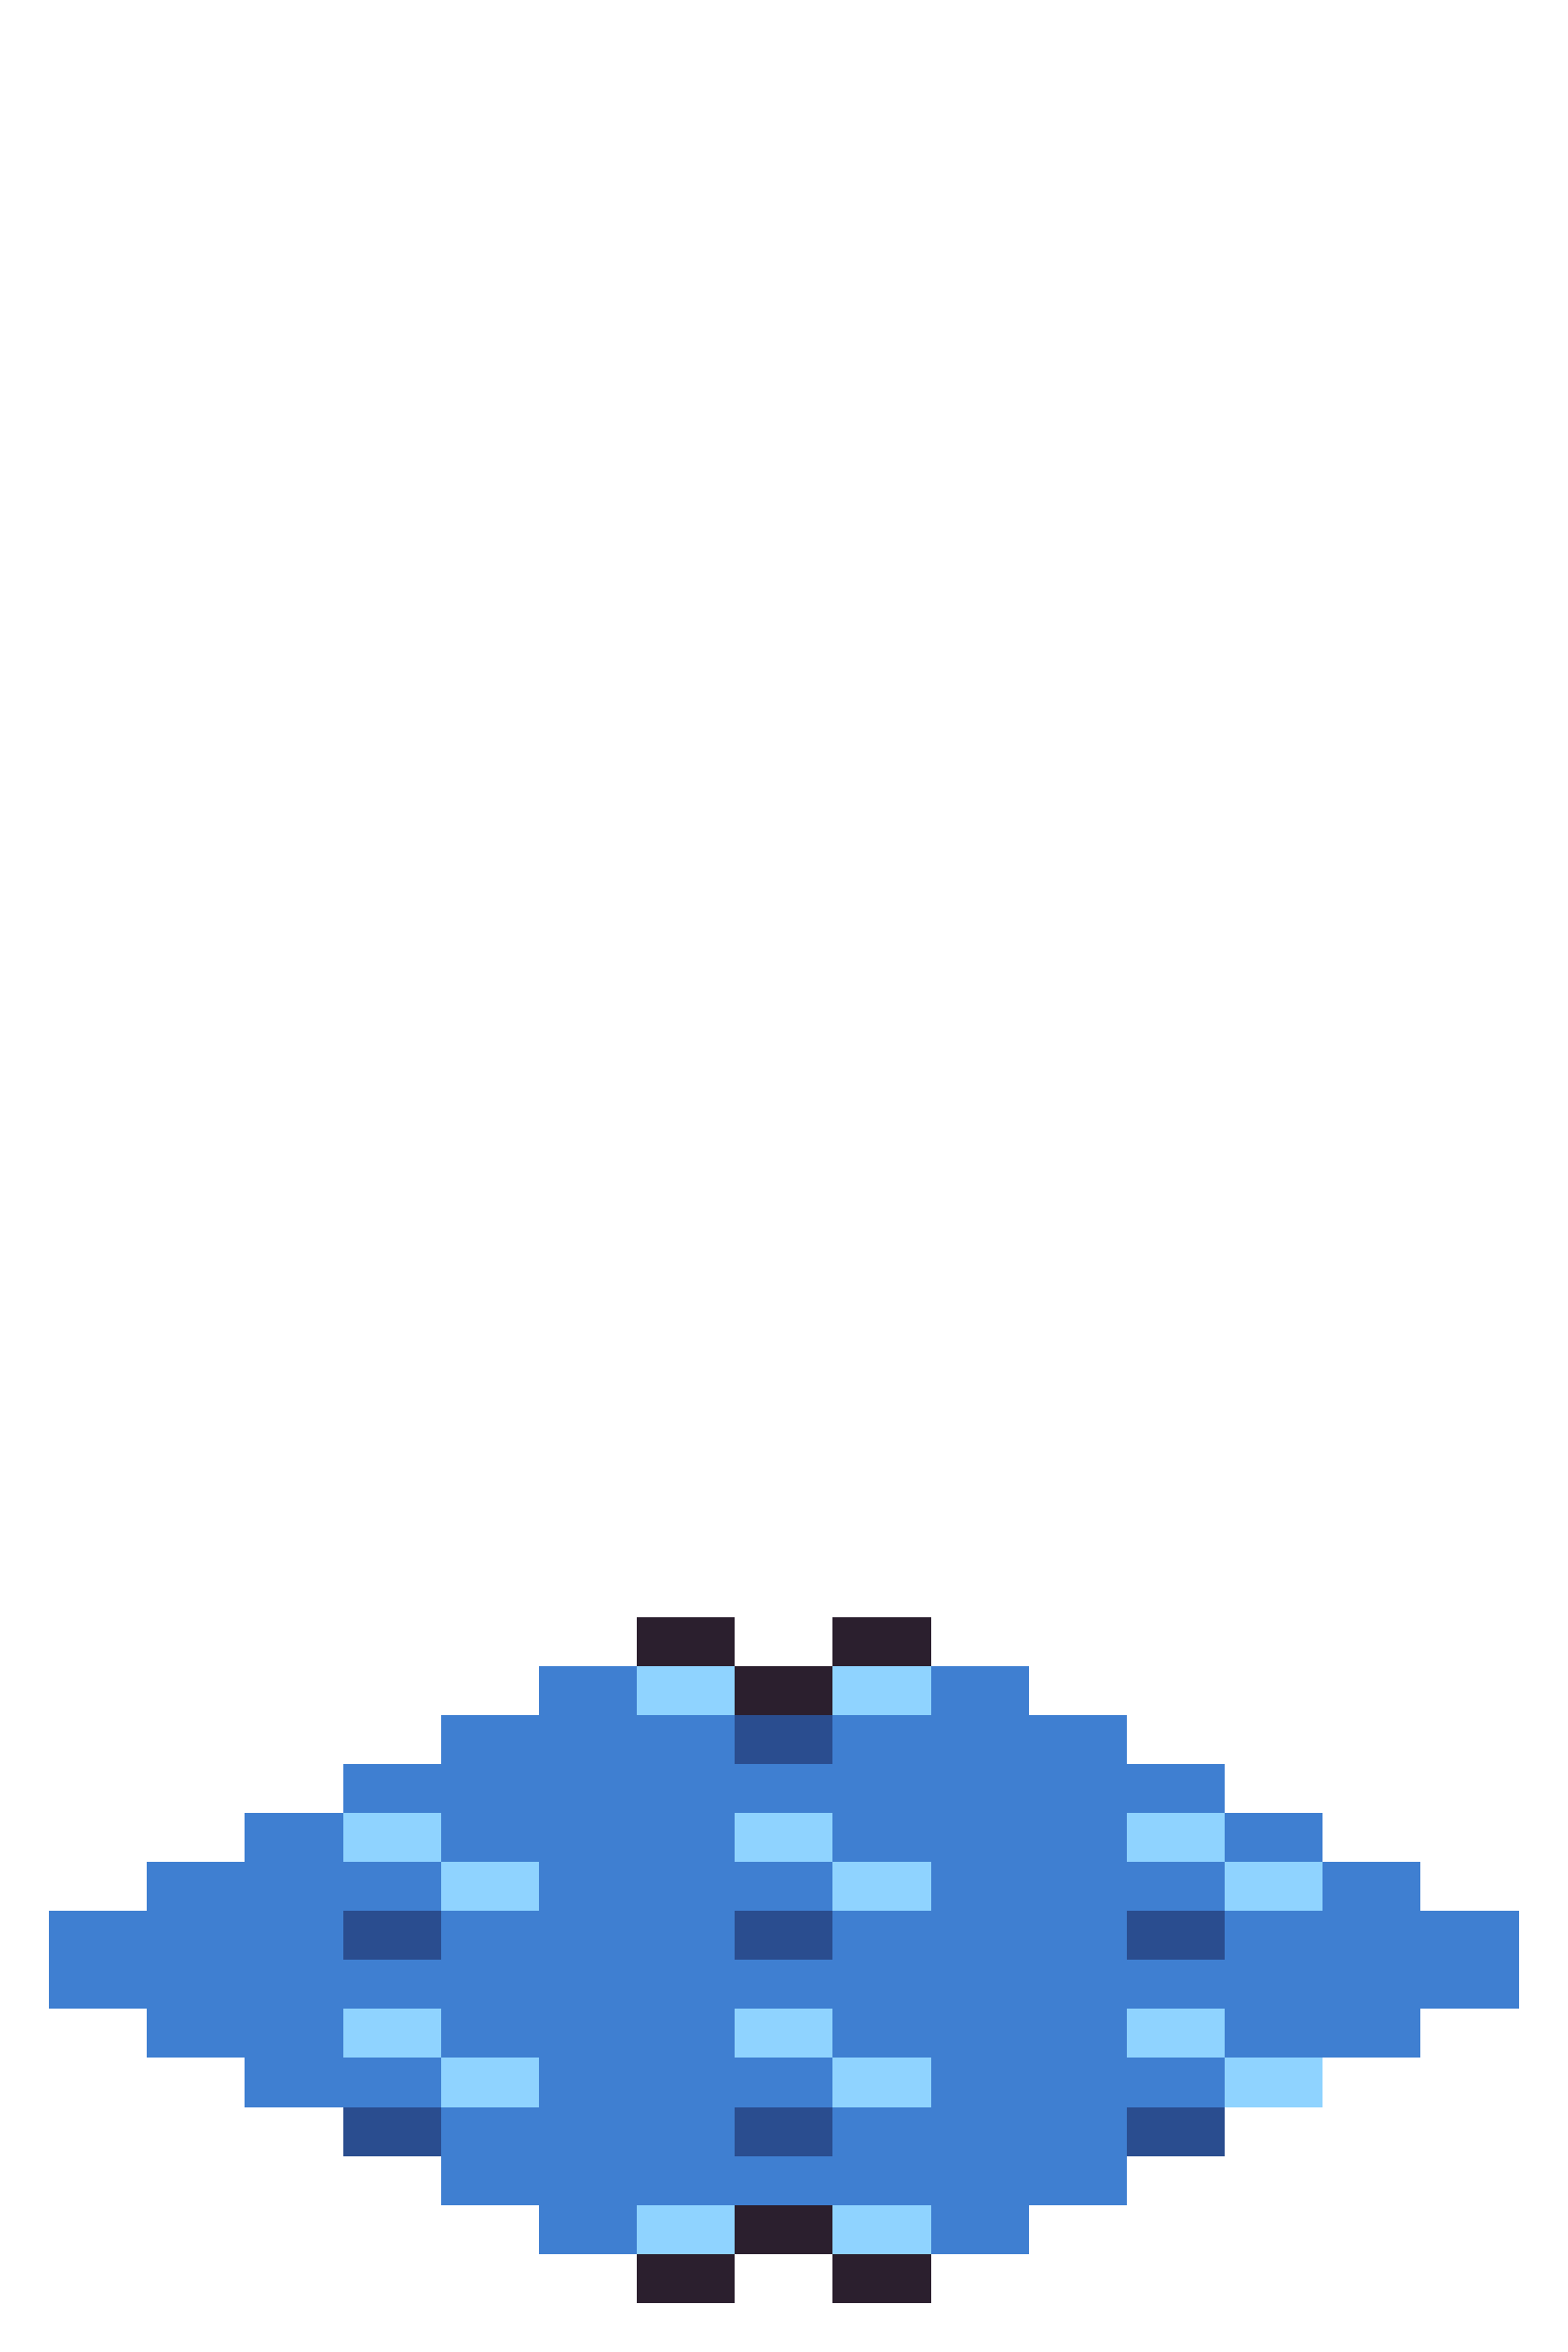
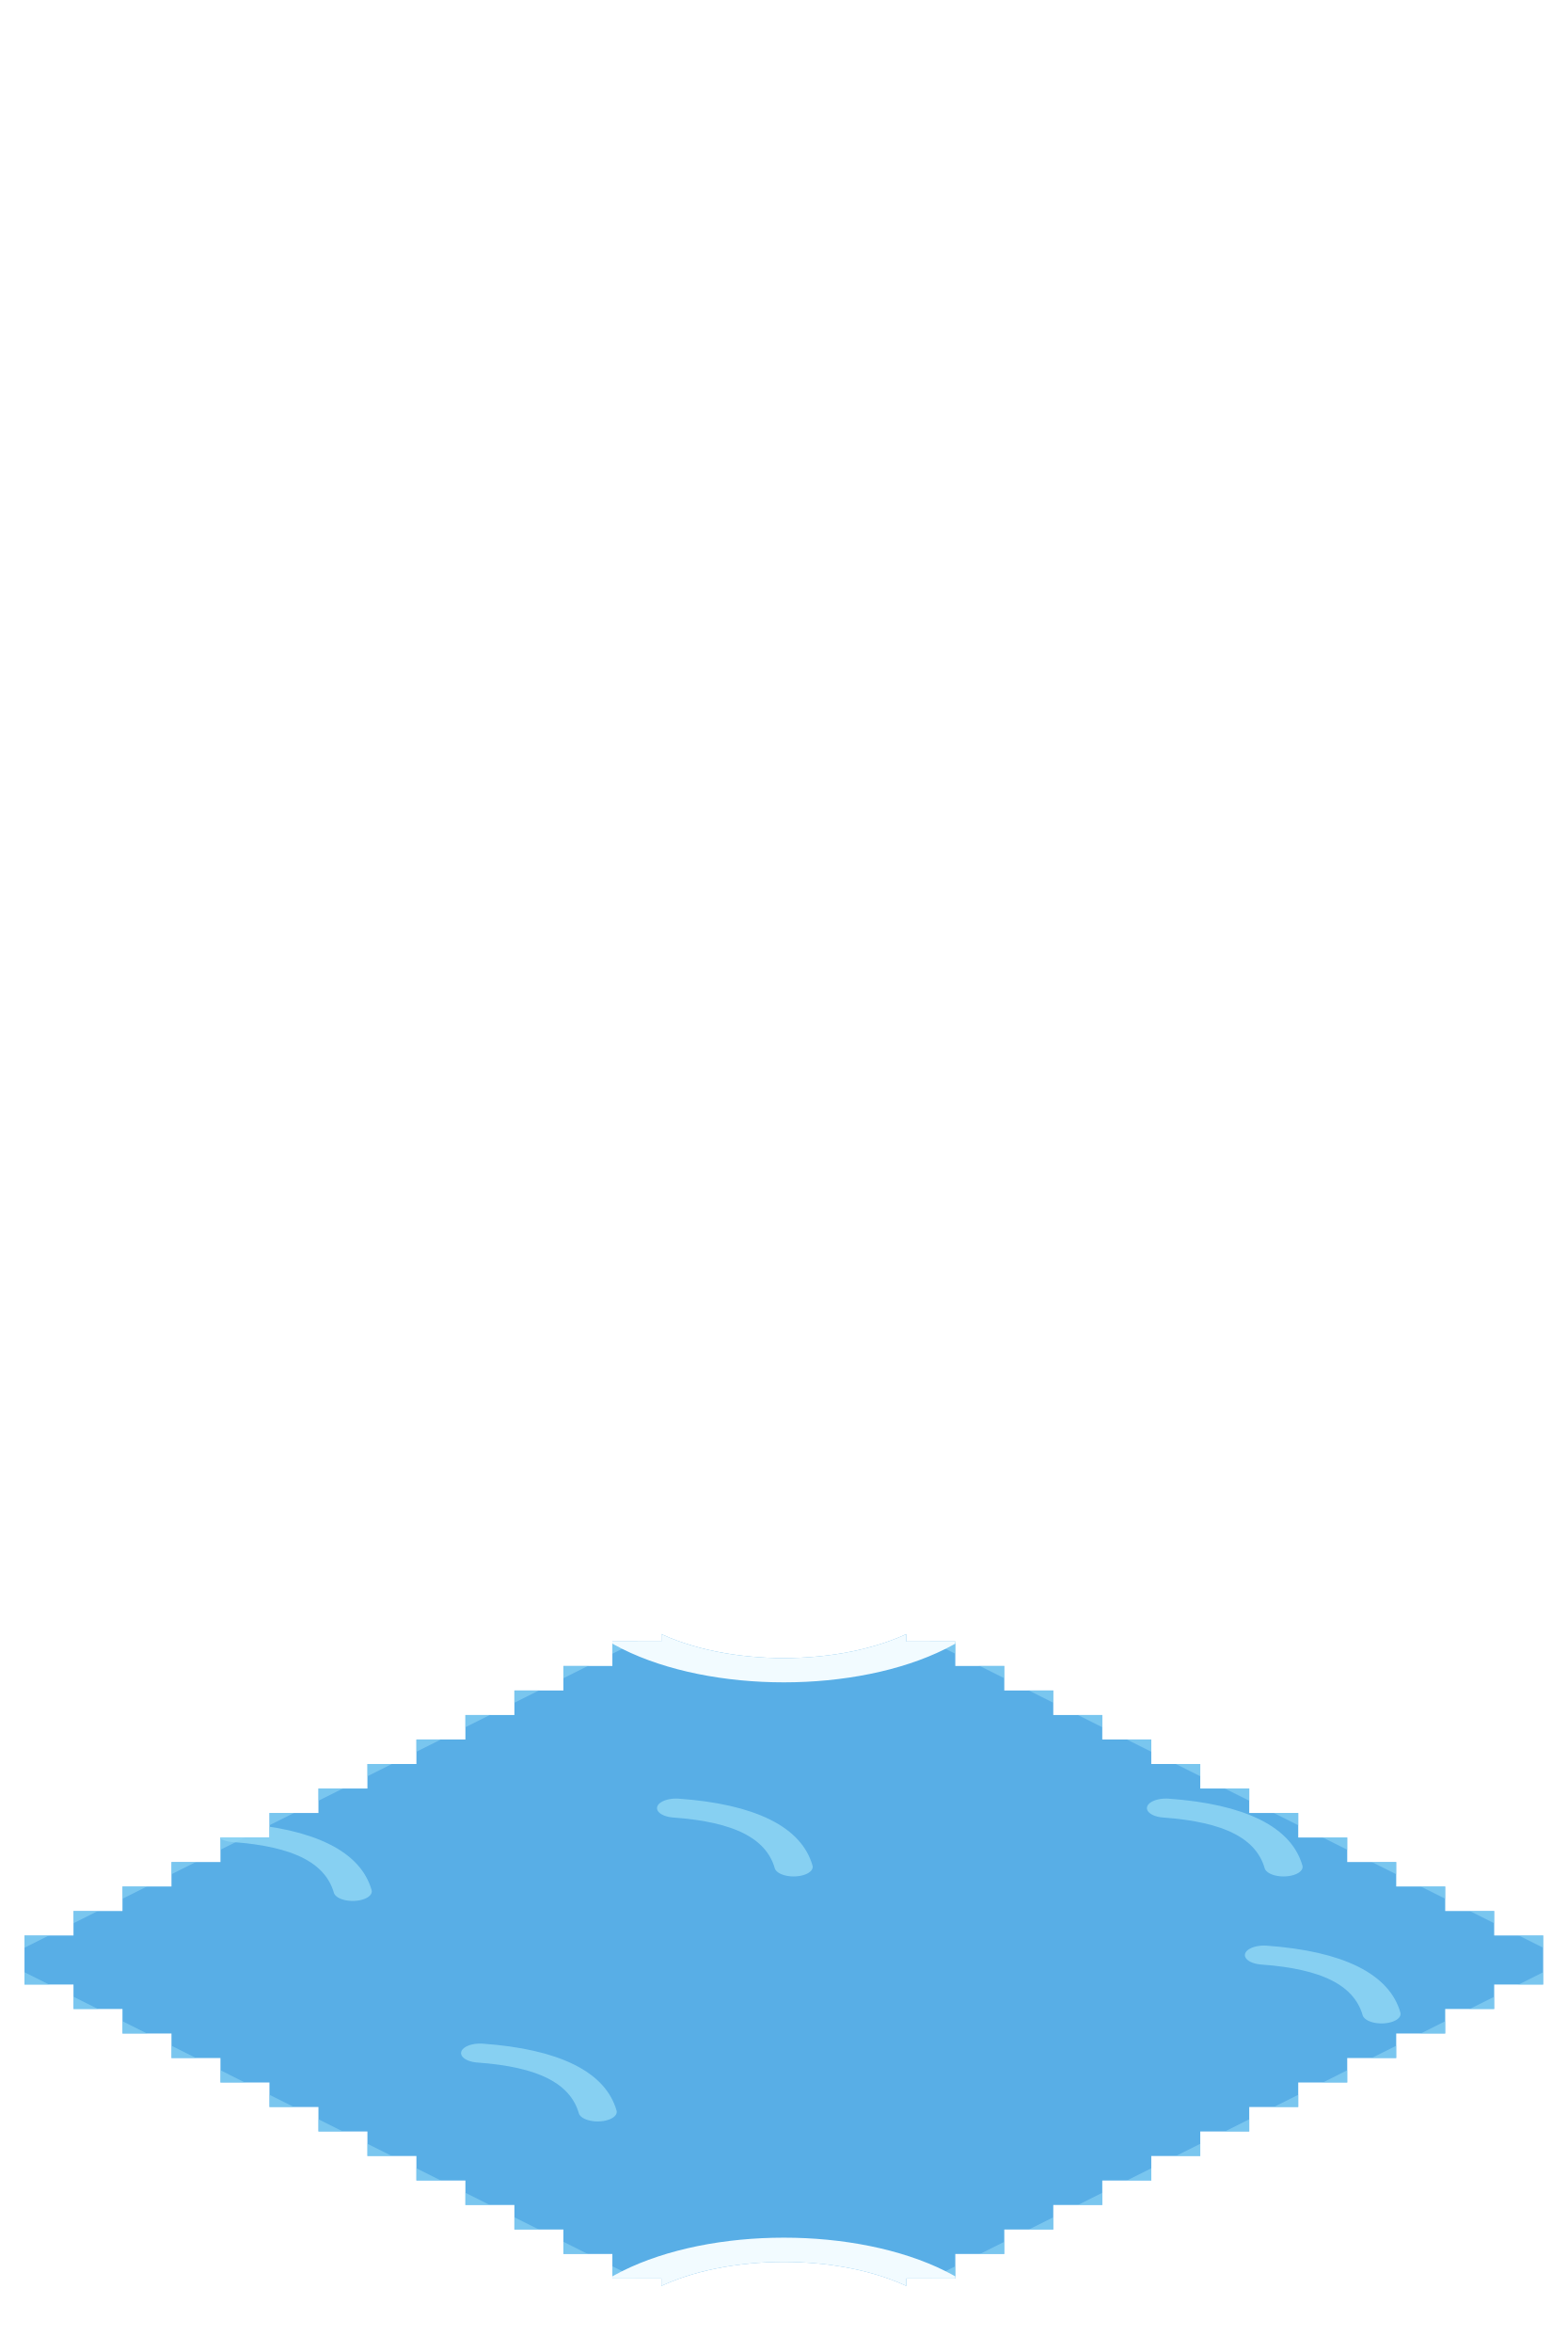
- <svg xmlns="http://www.w3.org/2000/svg" viewBox="0 0 32 48" width="32" height="48" shape-rendering="crispEdges">
-   <rect x="13" y="33" width="2" height="1" fill="#2b1f2e" />
-   <rect x="17" y="33" width="2" height="1" fill="#2b1f2e" />
-   <rect x="11" y="34" width="2" height="1" fill="#3f7fd1" />
-   <rect x="13" y="34" width="2" height="1" fill="#8fd3ff" />
-   <rect x="15" y="34" width="2" height="1" fill="#2b1f2e" />
-   <rect x="17" y="34" width="2" height="1" fill="#8fd3ff" />
-   <rect x="19" y="34" width="2" height="1" fill="#3f7fd1" />
-   <rect x="9" y="35" width="6" height="1" fill="#3f7fd1" />
-   <rect x="15" y="35" width="2" height="1" fill="#2a4d8f" />
-   <rect x="17" y="35" width="6" height="1" fill="#3f7fd1" />
-   <rect x="7" y="36" width="18" height="1" fill="#3f7fd1" />
-   <rect x="5" y="37" width="2" height="1" fill="#3f7fd1" />
-   <rect x="7" y="37" width="2" height="1" fill="#8fd3ff" />
-   <rect x="9" y="37" width="6" height="1" fill="#3f7fd1" />
-   <rect x="15" y="37" width="2" height="1" fill="#8fd3ff" />
-   <rect x="17" y="37" width="6" height="1" fill="#3f7fd1" />
-   <rect x="23" y="37" width="2" height="1" fill="#8fd3ff" />
-   <rect x="25" y="37" width="2" height="1" fill="#3f7fd1" />
-   <rect x="3" y="38" width="6" height="1" fill="#3f7fd1" />
-   <rect x="9" y="38" width="2" height="1" fill="#8fd3ff" />
-   <rect x="11" y="38" width="6" height="1" fill="#3f7fd1" />
-   <rect x="17" y="38" width="2" height="1" fill="#8fd3ff" />
-   <rect x="19" y="38" width="6" height="1" fill="#3f7fd1" />
-   <rect x="25" y="38" width="2" height="1" fill="#8fd3ff" />
-   <rect x="27" y="38" width="2" height="1" fill="#3f7fd1" />
-   <rect x="1" y="39" width="6" height="1" fill="#3f7fd1" />
-   <rect x="7" y="39" width="2" height="1" fill="#2a4d8f" />
-   <rect x="9" y="39" width="6" height="1" fill="#3f7fd1" />
-   <rect x="15" y="39" width="2" height="1" fill="#2a4d8f" />
-   <rect x="17" y="39" width="6" height="1" fill="#3f7fd1" />
-   <rect x="23" y="39" width="2" height="1" fill="#2a4d8f" />
-   <rect x="25" y="39" width="6" height="1" fill="#3f7fd1" />
-   <rect x="1" y="40" width="30" height="1" fill="#3f7fd1" />
-   <rect x="3" y="41" width="4" height="1" fill="#3f7fd1" />
-   <rect x="7" y="41" width="2" height="1" fill="#8fd3ff" />
-   <rect x="9" y="41" width="6" height="1" fill="#3f7fd1" />
-   <rect x="15" y="41" width="2" height="1" fill="#8fd3ff" />
-   <rect x="17" y="41" width="6" height="1" fill="#3f7fd1" />
-   <rect x="23" y="41" width="2" height="1" fill="#8fd3ff" />
-   <rect x="25" y="41" width="4" height="1" fill="#3f7fd1" />
-   <rect x="5" y="42" width="4" height="1" fill="#3f7fd1" />
-   <rect x="9" y="42" width="2" height="1" fill="#8fd3ff" />
-   <rect x="11" y="42" width="6" height="1" fill="#3f7fd1" />
-   <rect x="17" y="42" width="2" height="1" fill="#8fd3ff" />
-   <rect x="19" y="42" width="6" height="1" fill="#3f7fd1" />
-   <rect x="25" y="42" width="2" height="1" fill="#8fd3ff" />
-   <rect x="7" y="43" width="2" height="1" fill="#2a4d8f" />
-   <rect x="9" y="43" width="6" height="1" fill="#3f7fd1" />
-   <rect x="15" y="43" width="2" height="1" fill="#2a4d8f" />
-   <rect x="17" y="43" width="6" height="1" fill="#3f7fd1" />
-   <rect x="23" y="43" width="2" height="1" fill="#2a4d8f" />
-   <rect x="9" y="44" width="14" height="1" fill="#3f7fd1" />
-   <rect x="11" y="45" width="2" height="1" fill="#3f7fd1" />
-   <rect x="13" y="45" width="2" height="1" fill="#8fd3ff" />
-   <rect x="15" y="45" width="2" height="1" fill="#2b1f2e" />
-   <rect x="17" y="45" width="2" height="1" fill="#8fd3ff" />
-   <rect x="19" y="45" width="2" height="1" fill="#3f7fd1" />
-   <rect x="13" y="46" width="2" height="1" fill="#2b1f2e" />
-   <rect x="17" y="46" width="2" height="1" fill="#2b1f2e" />
+ <svg xmlns="http://www.w3.org/2000/svg" viewBox="0 0 32 48" width="32" height="48">
+   <defs>
+     <clipPath id="cell">
+       <rect x="15.5" y="32" width="1" height="0.5" />
+       <rect x="14.5" y="32.5" width="3" height="0.5" />
+       <rect x="13.5" y="33" width="5" height="0.5" />
+       <rect x="12.5" y="33.5" width="7" height="0.5" />
+       <rect x="11.5" y="34" width="9" height="0.5" />
+       <rect x="10.5" y="34.5" width="11" height="0.5" />
+       <rect x="9.5" y="35" width="13" height="0.5" />
+       <rect x="8.5" y="35.5" width="15" height="0.5" />
+       <rect x="7.5" y="36" width="17" height="0.5" />
+       <rect x="6.5" y="36.5" width="19" height="0.5" />
+       <rect x="5.5" y="37" width="21" height="0.5" />
+       <rect x="4.5" y="37.5" width="23" height="0.5" />
+       <rect x="3.5" y="38" width="25" height="0.5" />
+       <rect x="2.5" y="38.5" width="27" height="0.5" />
+       <rect x="1.5" y="39" width="29" height="0.5" />
+       <rect x="0.5" y="39.5" width="31" height="0.5" />
+       <rect x="0.5" y="40" width="31" height="0.5" />
+       <rect x="1.5" y="40.5" width="29" height="0.5" />
+       <rect x="2.5" y="41" width="27" height="0.5" />
+       <rect x="3.5" y="41.5" width="25" height="0.5" />
+       <rect x="4.5" y="42" width="23" height="0.5" />
+       <rect x="5.5" y="42.5" width="21" height="0.5" />
+       <rect x="6.5" y="43" width="19" height="0.5" />
+       <rect x="7.5" y="43.5" width="17" height="0.5" />
+       <rect x="8.5" y="44" width="15" height="0.5" />
+       <rect x="9.5" y="44.5" width="13" height="0.5" />
+       <rect x="10.5" y="45" width="11" height="0.5" />
+       <rect x="11.5" y="45.5" width="9" height="0.5" />
+       <rect x="12.5" y="46" width="7" height="0.5" />
+       <rect x="13.5" y="46.5" width="5" height="0.5" />
+       <rect x="14.5" y="47" width="3" height="0.5" />
+       <rect x="15.5" y="47.5" width="1" height="0.5" />
+     </clipPath>
+     <clipPath id="body">
+       <path d="M-2.00 -2.00 L18.00 -2.00 L18.00 18.00 L-2.00 18.00 Z" />
+     </clipPath>
+     <clipPath id="wet">
+       <path d="M13.40 16.00 a2.6 2.6 0 1 0 5.2 0 a2.6 2.6 0 1 0 -5.2 0 M-2.60 0.00 a2.6 2.6 0 1 0 5.2 0 a2.6 2.6 0 1 0 -5.2 0  M-9 -9 h34 v34 h-34 z" clip-rule="evenodd" transform="matrix(1 0.5 -1 0.5 16 32)" />
+     </clipPath>
+   </defs>
+   <g clip-path="url(#cell)">
+     <g clip-path="url(#wet)">
+       <g transform="matrix(1 0.5 -1 0.5 16 32)">
+         <path d="M-2.00 -2.00 L18.00 -2.00 L18.00 18.00 L-2.00 18.00 Z" fill="#58aee6" />
+         <g clip-path="url(#body)">
+           <path d="M12.80 3.00 q1.2 -0.9 2.4 0" stroke="#8fd6f5" stroke-width="0.55" fill="none" stroke-linecap="round" opacity="0.85" />
+           <path d="M3.80 6.00 q1.2 -0.9 2.4 0" stroke="#8fd6f5" stroke-width="0.55" fill="none" stroke-linecap="round" opacity="0.85" />
+           <path d="M-0.20 11.00 q1.2 -0.9 2.4 0" stroke="#8fd6f5" stroke-width="0.55" fill="none" stroke-linecap="round" opacity="0.85" />
+           <path d="M6.80 13.00 q1.2 -0.9 2.4 0" stroke="#8fd6f5" stroke-width="0.55" fill="none" stroke-linecap="round" opacity="0.85" />
+           <path d="M8.80 1.00 q1.2 -0.9 2.4 0" stroke="#8fd6f5" stroke-width="0.55" fill="none" stroke-linecap="round" opacity="0.85" />
+           <path d="M-2.00 -2.00 L18.00 -2.00 L18.00 18.00 L-2.00 18.00 Z" fill="none" stroke="#8fd6f5" stroke-width="4" opacity="0.6" />
+           <path d="M-2.00 -2.00 L18.00 -2.00 L18.00 18.00 L-2.00 18.00 Z" fill="none" stroke="#f2fbff" stroke-width="1.4" />
+           <path d="M13.40 16.00 a2.6 2.6 0 1 0 5.2 0 a2.6 2.6 0 1 0 -5.2 0 M-2.60 0.00 a2.6 2.6 0 1 0 5.2 0 a2.6 2.6 0 1 0 -5.2 0 " fill="none" stroke="#f2fbff" stroke-width="1.4" />
+         </g>
+       </g>
+     </g>
+   </g>
</svg>
